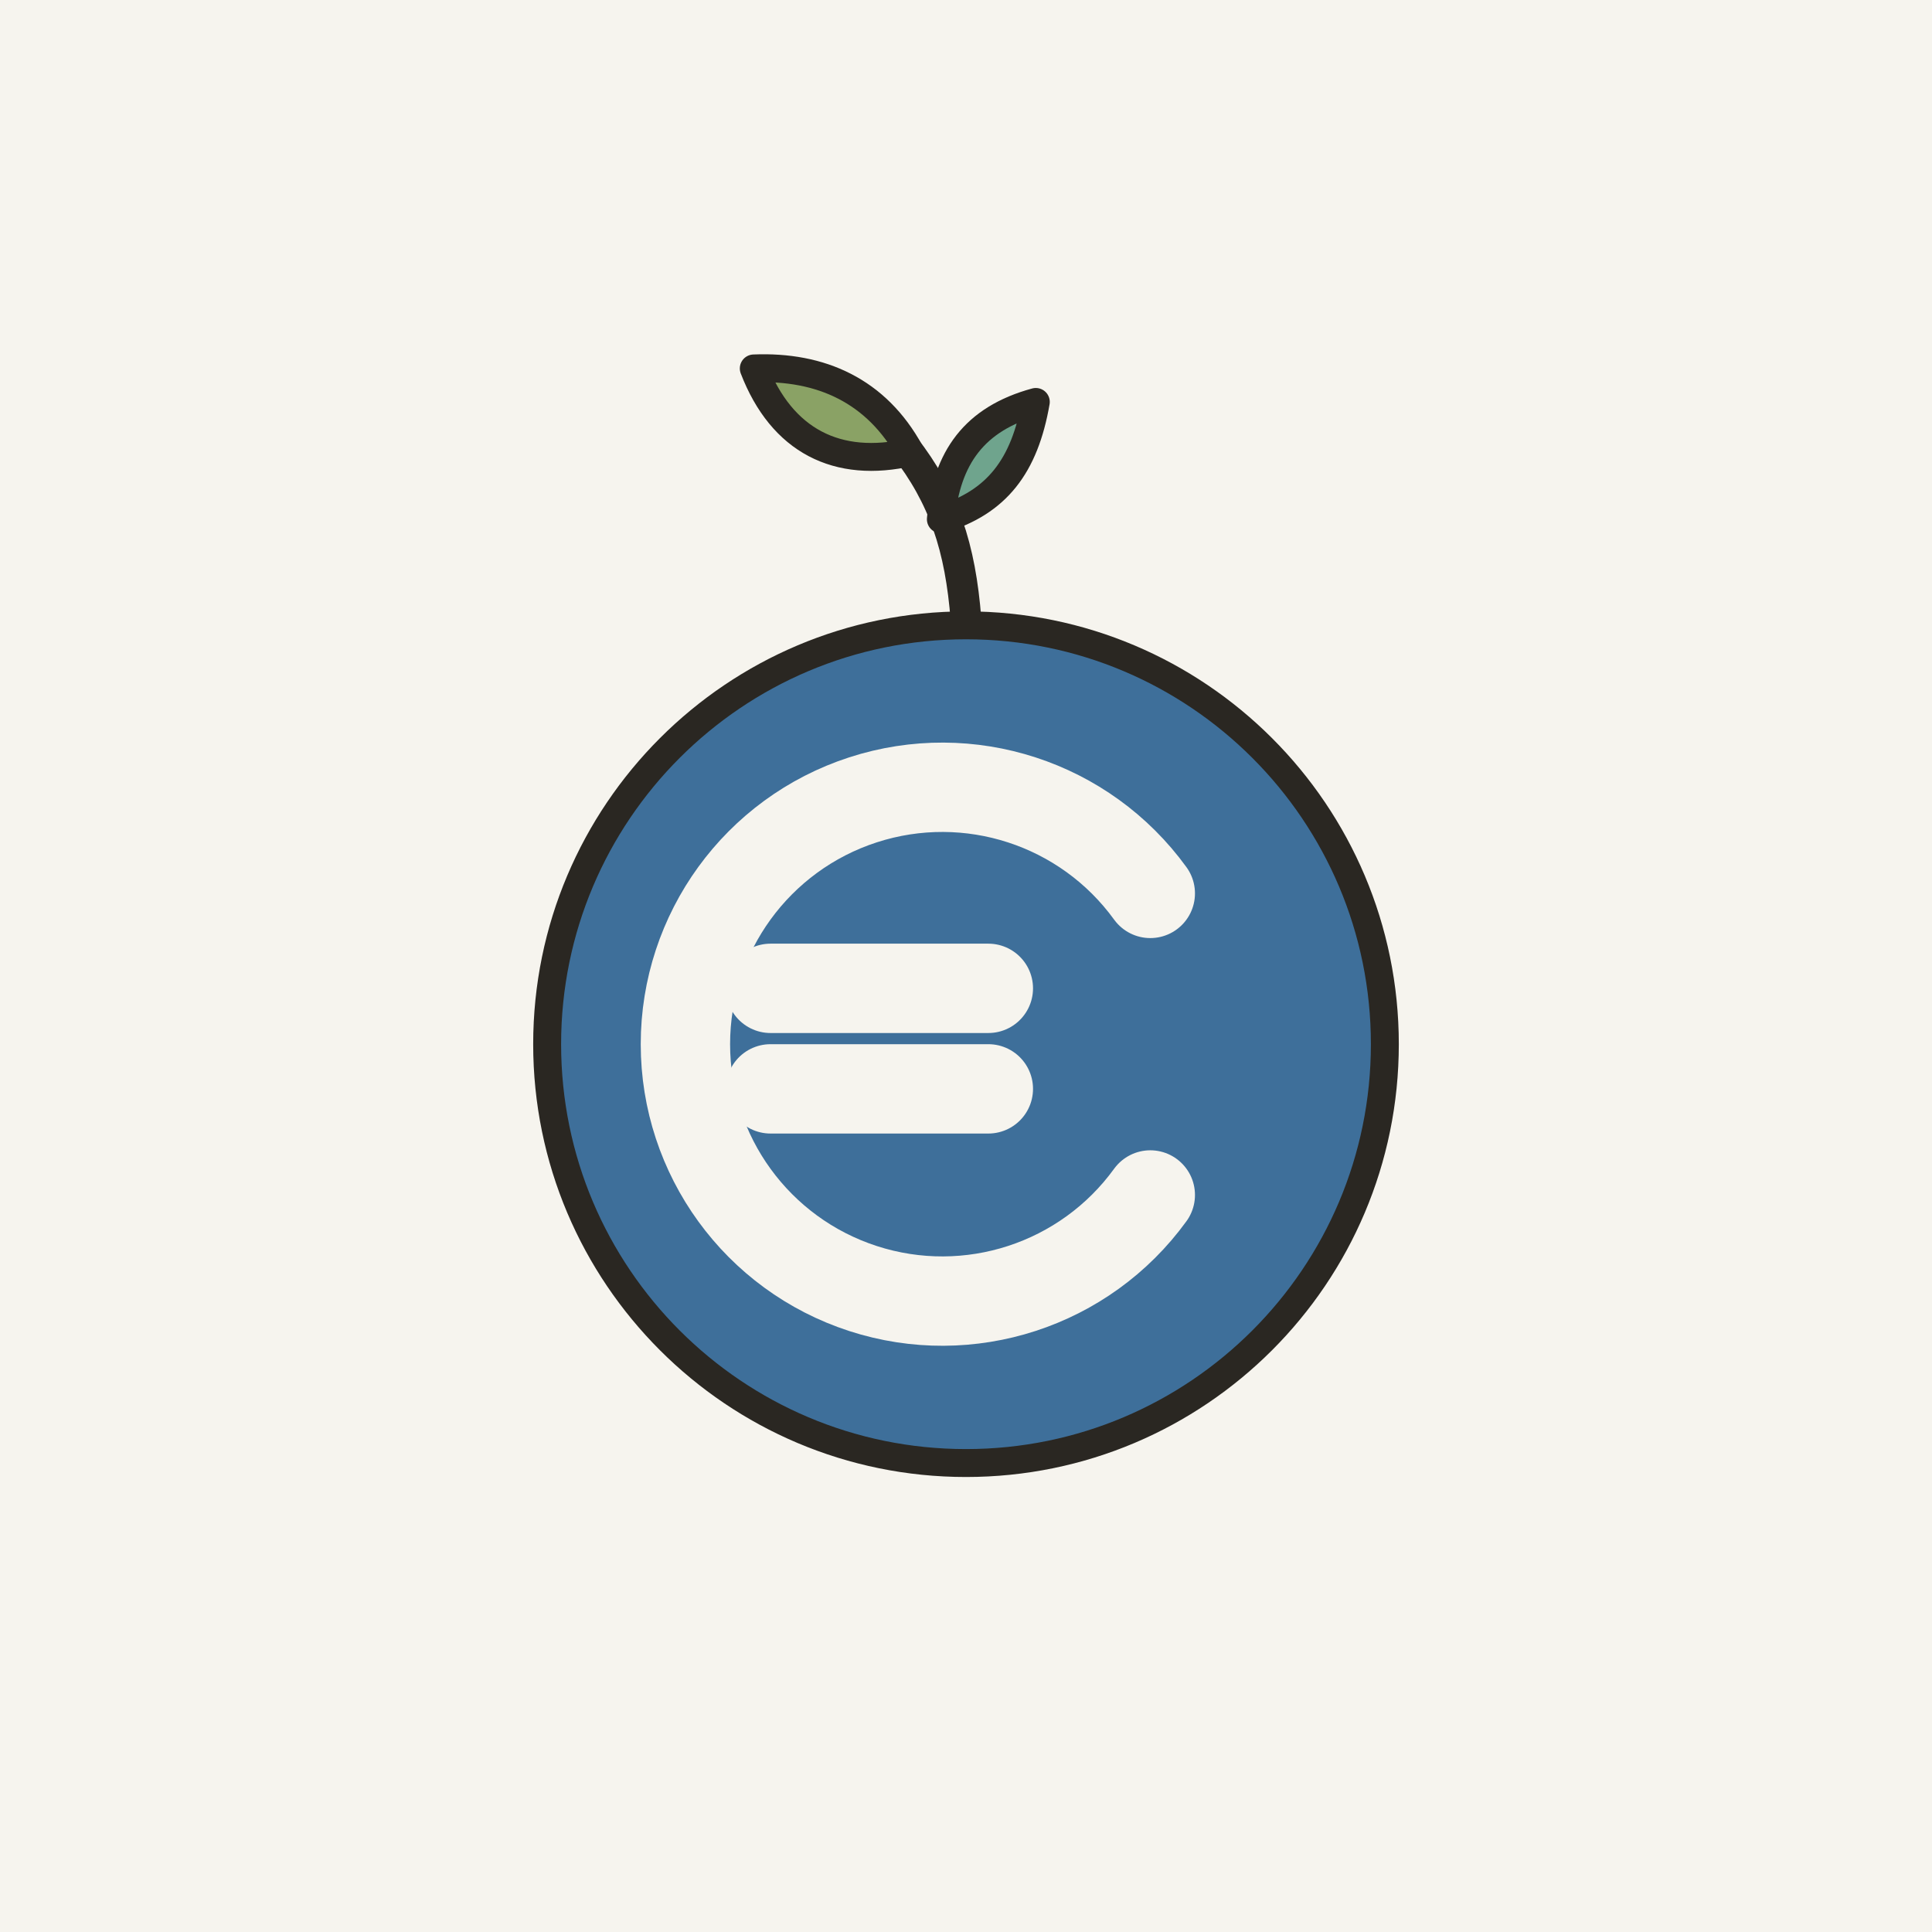
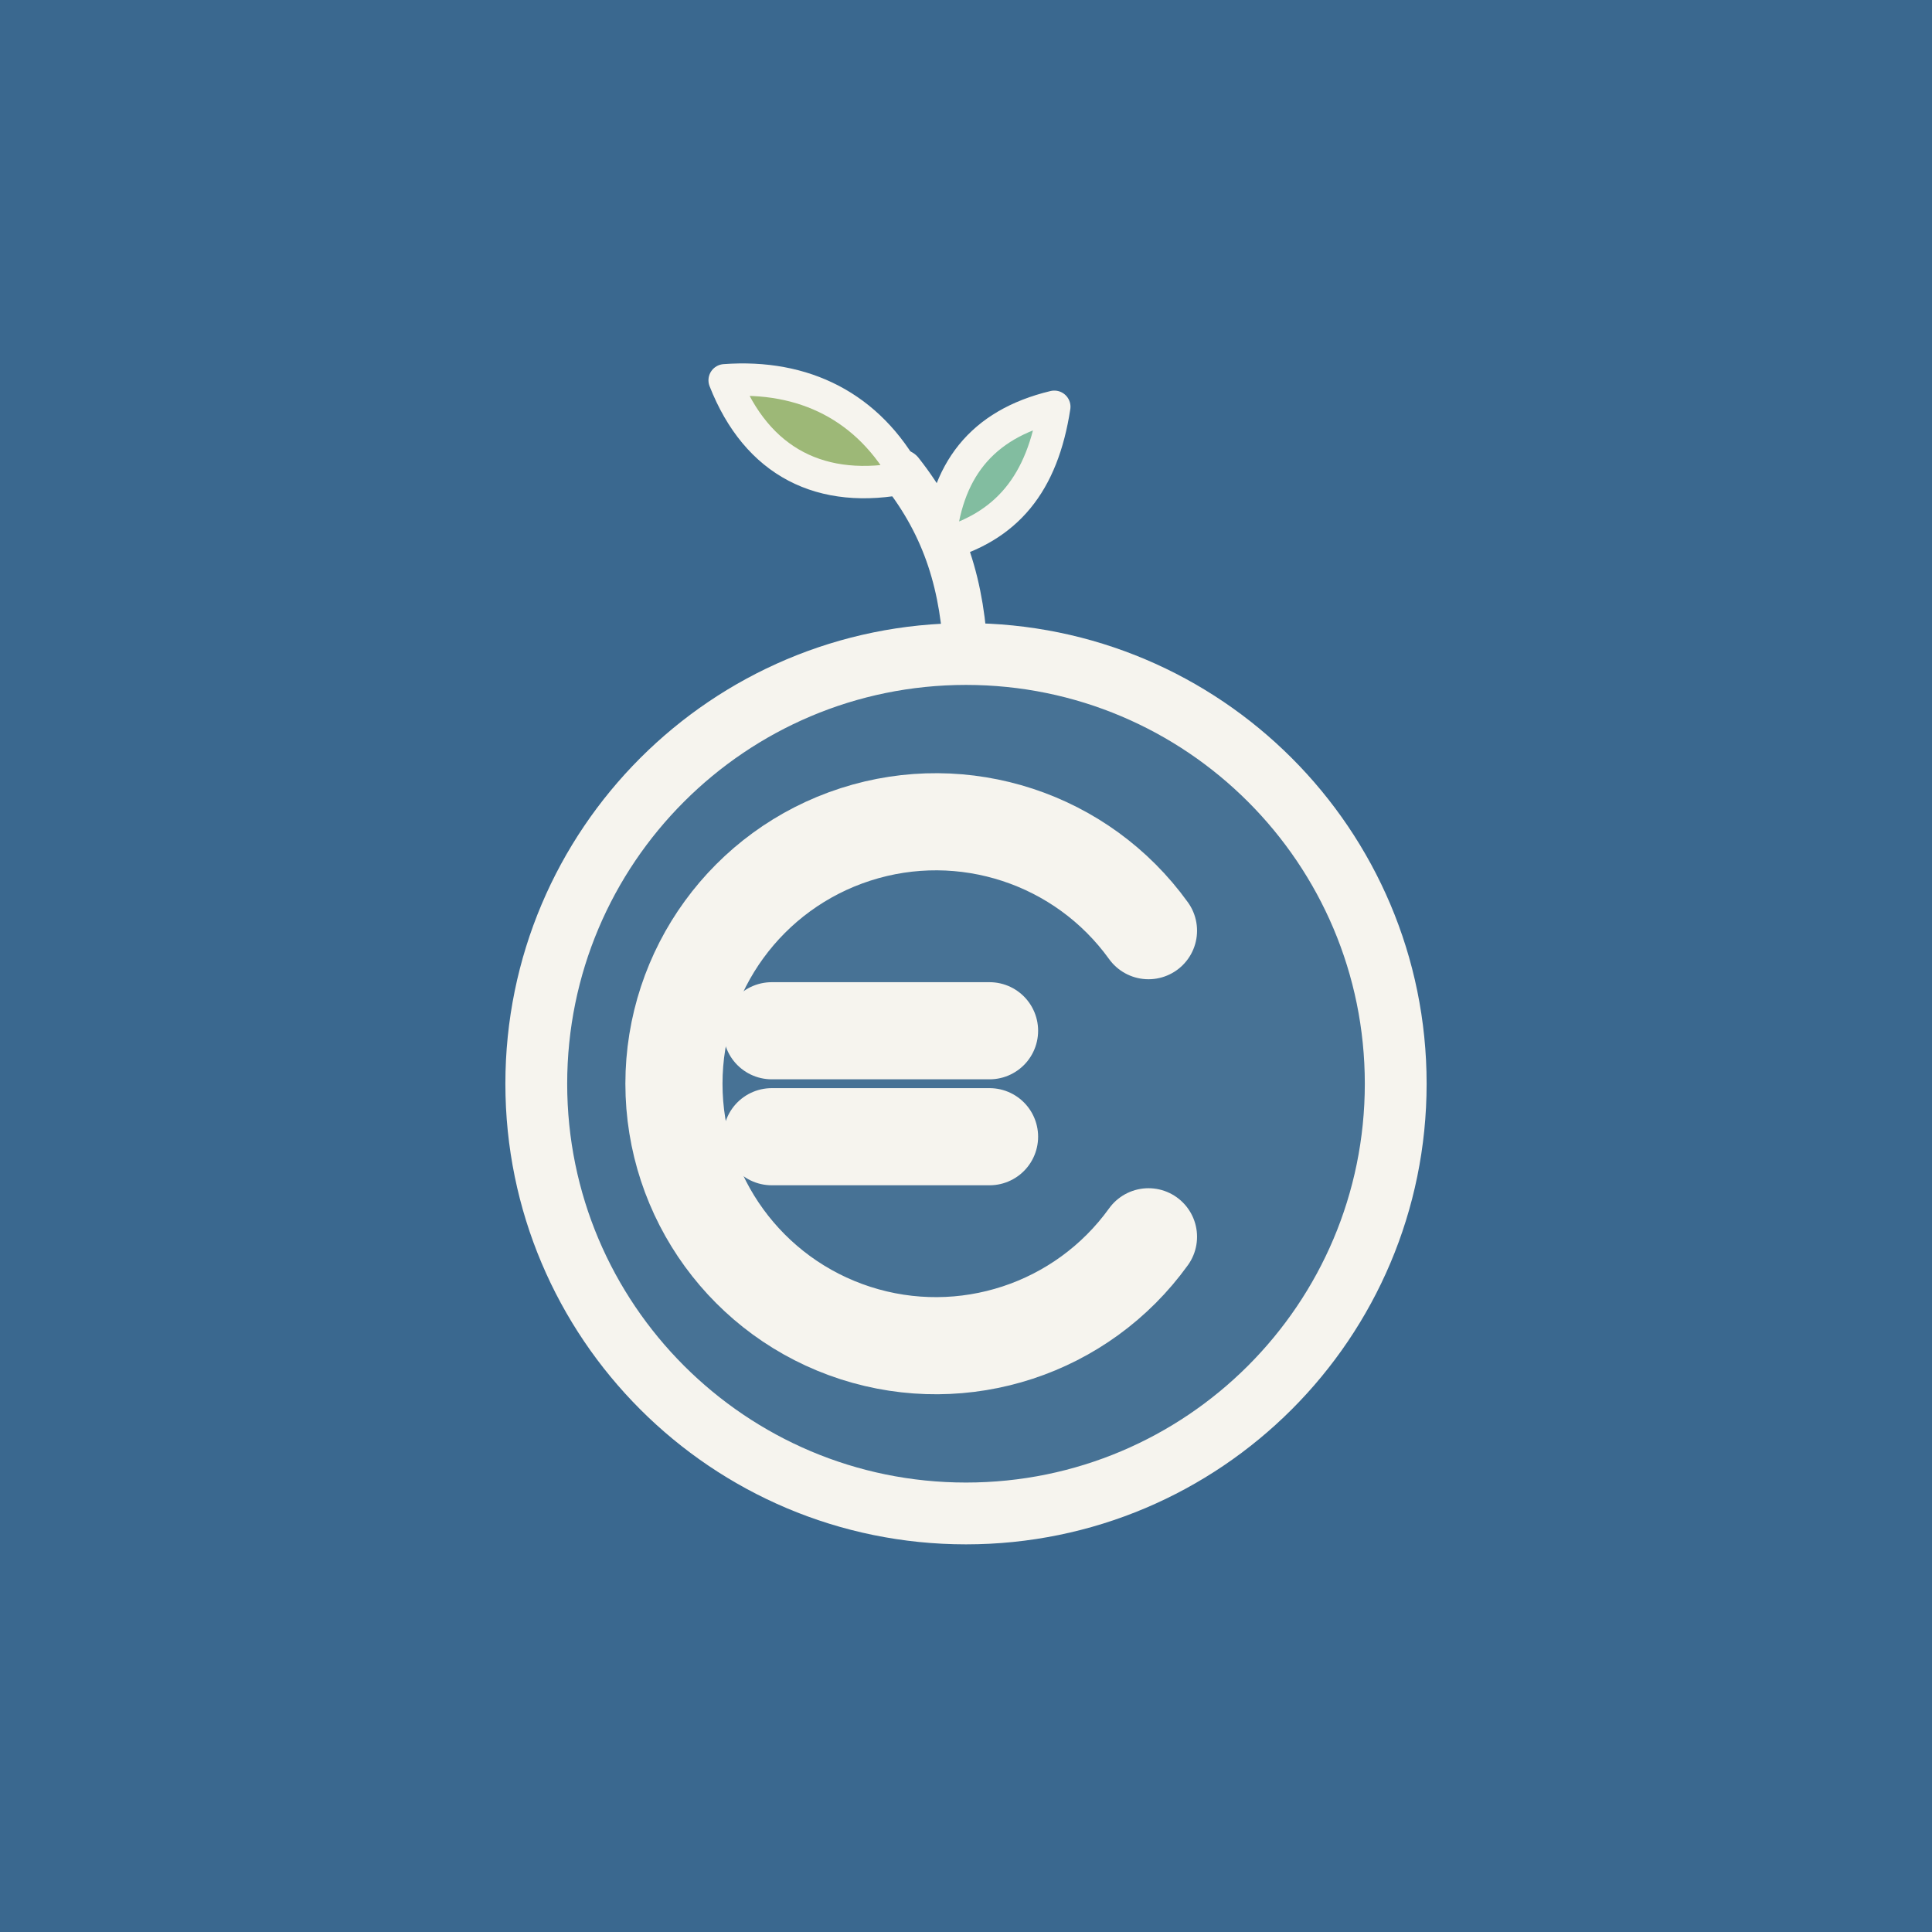
<svg xmlns="http://www.w3.org/2000/svg" width="512" height="512" viewBox="0 0 512 512">
-   <rect width="512" height="512" fill="#f6f4ee" />
-   <g transform="translate(256 256) scale(0.74) translate(-256 -256)">
-     <circle cx="256" cy="284" r="150" fill="#3e6f9a" />
-     <circle cx="256" cy="284" r="150" fill="none" stroke="#2a2722" stroke-width="10" />
-     <g stroke="#f6f4ee" stroke-width="32" stroke-linecap="round" fill="none">
-       <path d="M322 230a92 92 0 1 0 0 108" />
-       <path d="M186 264h78M186 300h78" />
+   <rect width="512" height="512" fill="#3a688f" />
+   <g transform="translate(256 256) scale(0.78) translate(-256 -256)">
+     <circle cx="256" cy="296" r="146" fill="#f6f4ee" fill-opacity="0.07" />
+     <circle cx="256" cy="296" r="146" fill="none" stroke="#f6f4ee" stroke-width="21" />
+     <g stroke="#f6f4ee" stroke-width="33" stroke-linecap="round" fill="none">
+       <path d="M318 244a89 89 0 1 0 0 104" />
+       <path d="M190 278h74M190 314h74" />
    </g>
-     <path d="M256 132c-2-26-8-44-22-62" stroke="#2a2722" stroke-width="11" stroke-linecap="round" fill="none" />
-     <path d="M236 72c-12-22-32-31-56-30 10 26 30 36 56 30Z" fill="#8aa265" stroke="#2a2722" stroke-width="10" stroke-linejoin="round" />
-     <path d="M247 96c20-6 30-19 34-42-22 6-32 20-34 42Z" fill="#6fa48d" stroke="#2a2722" stroke-width="10" stroke-linejoin="round" />
+     <path d="M256 152c-1-25-7-45-22-64" stroke="#f6f4ee" stroke-width="15" stroke-linecap="round" fill="none" />
+     <path d="M236 90c-13-24-35-35-62-33 11 28 33 39 62 33Z" fill="#9db877" stroke="#f6f4ee" stroke-width="11" stroke-linejoin="round" />
+     <path d="M247 113c23-6 35-21 39-47-25 6-37 22-39 47Z" fill="#82bda0" stroke="#f6f4ee" stroke-width="11" stroke-linejoin="round" />
  </g>
</svg>
